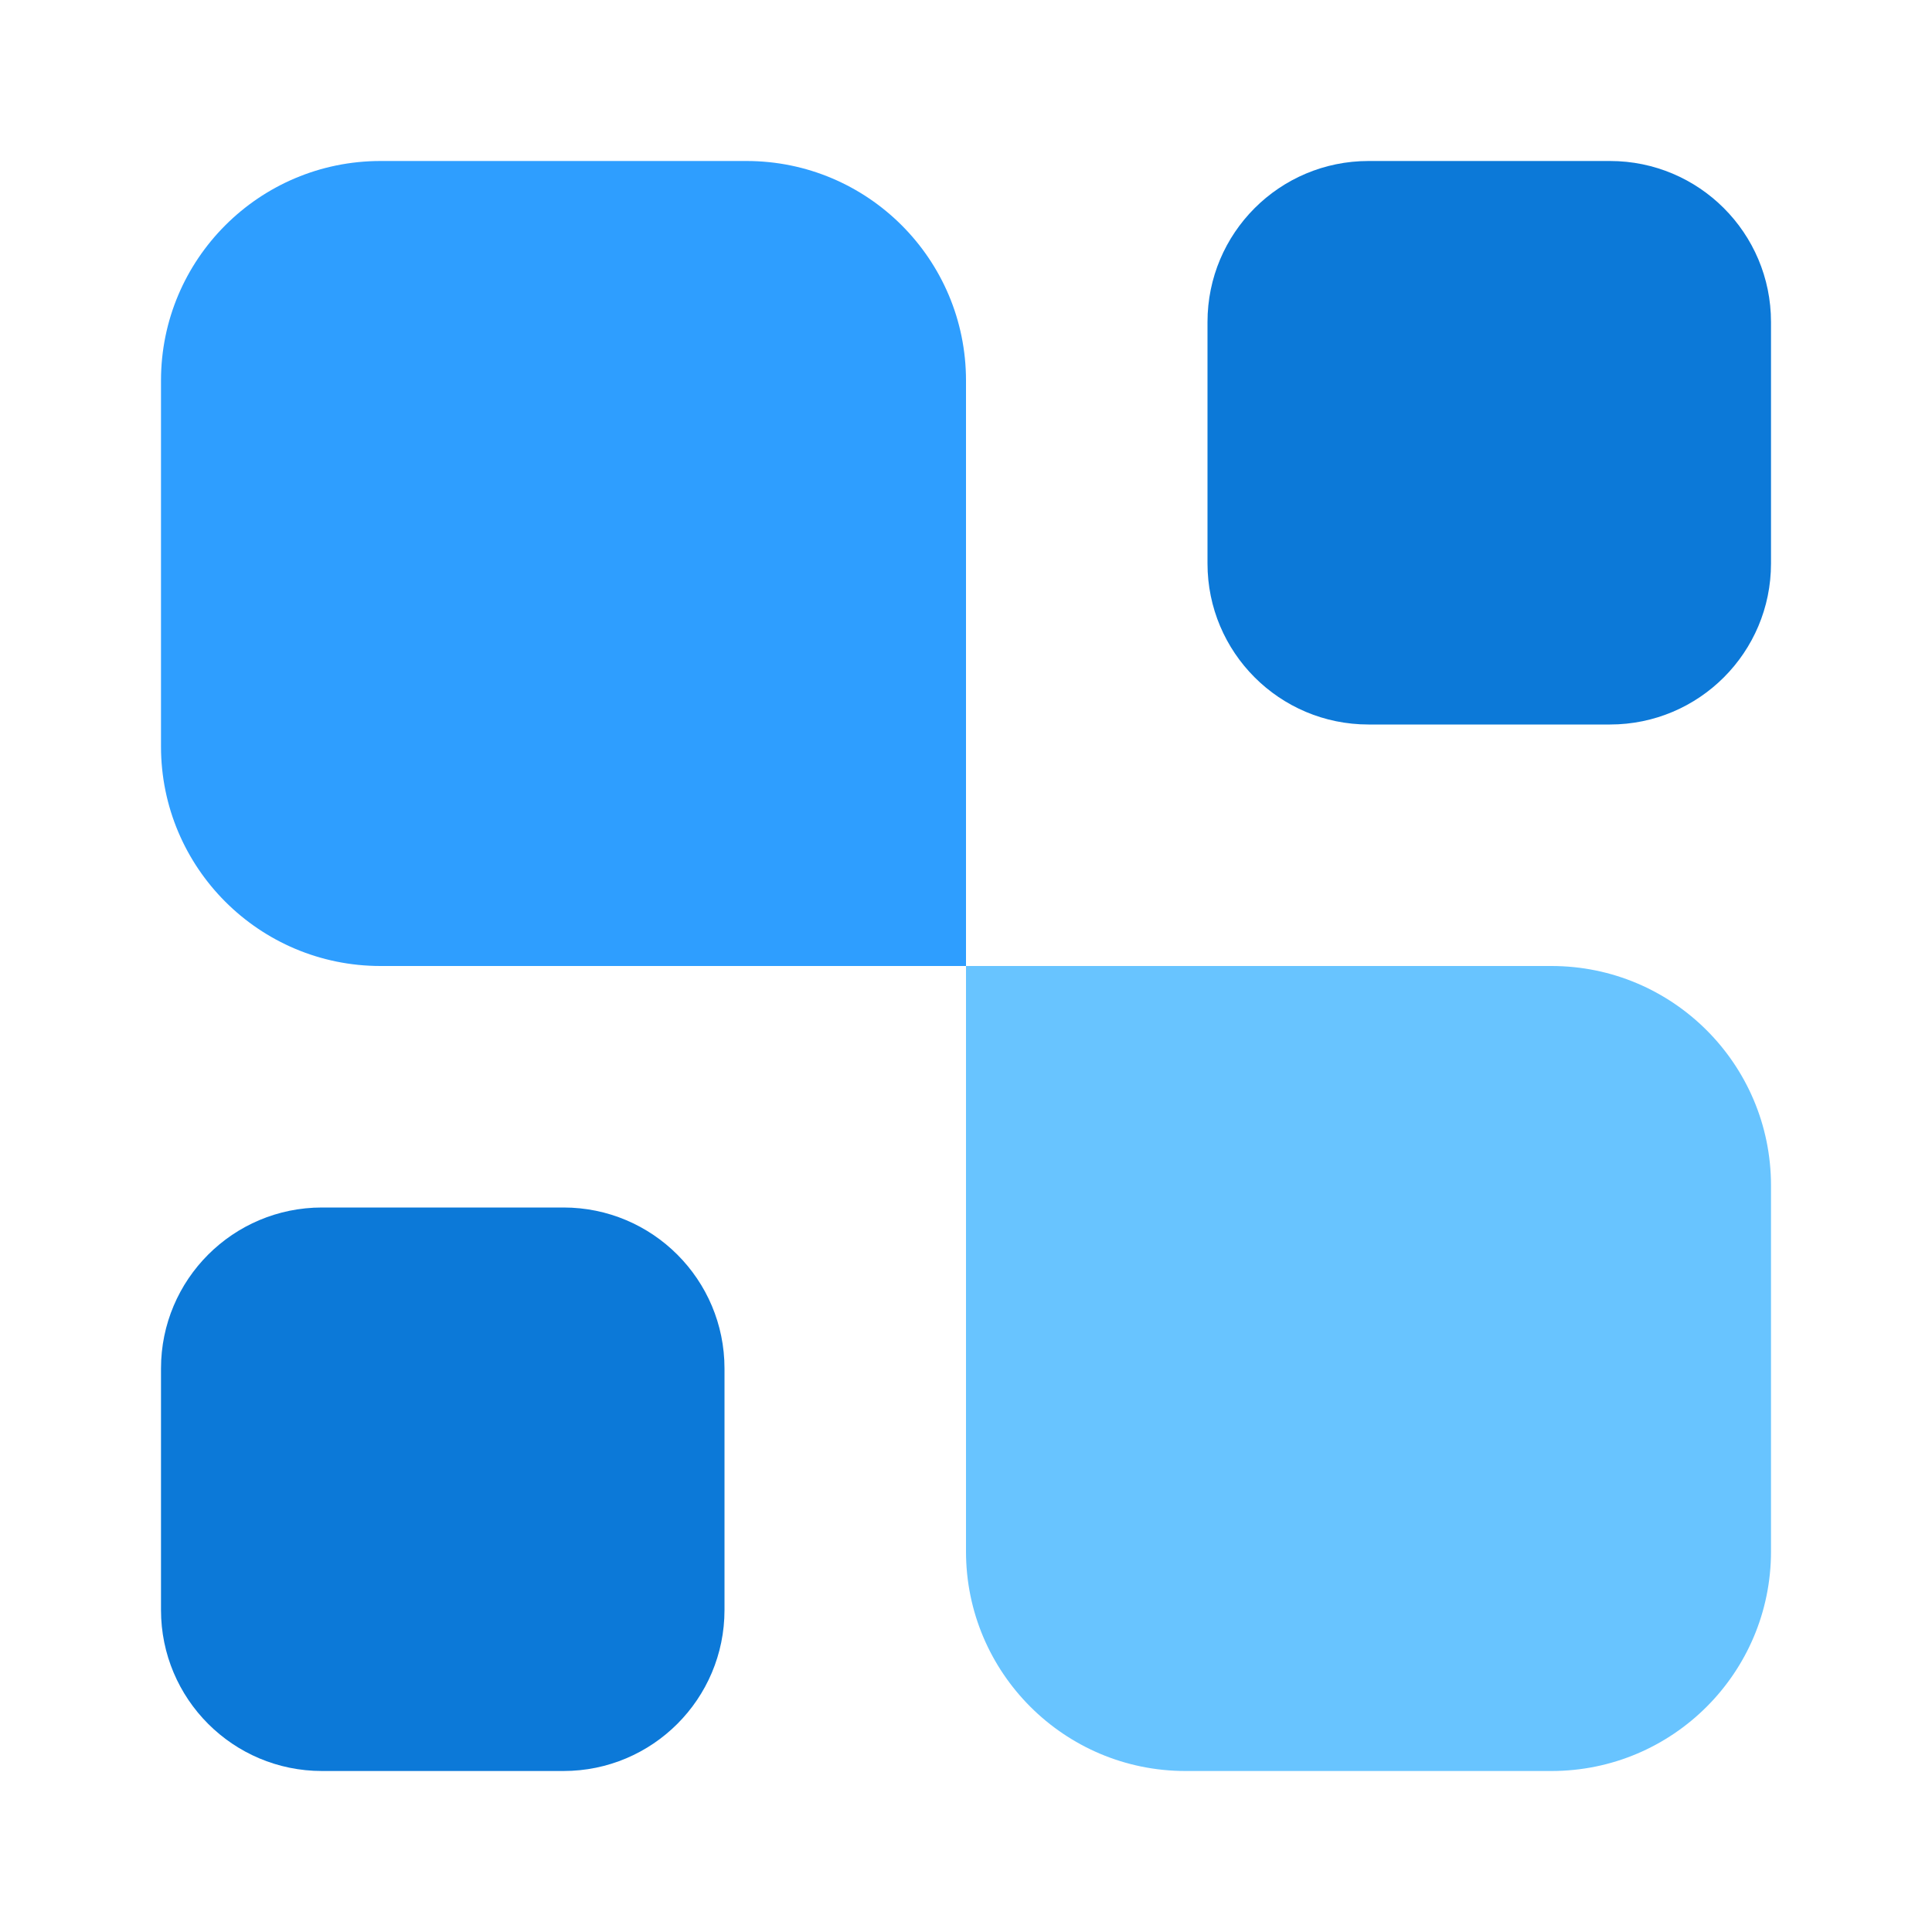
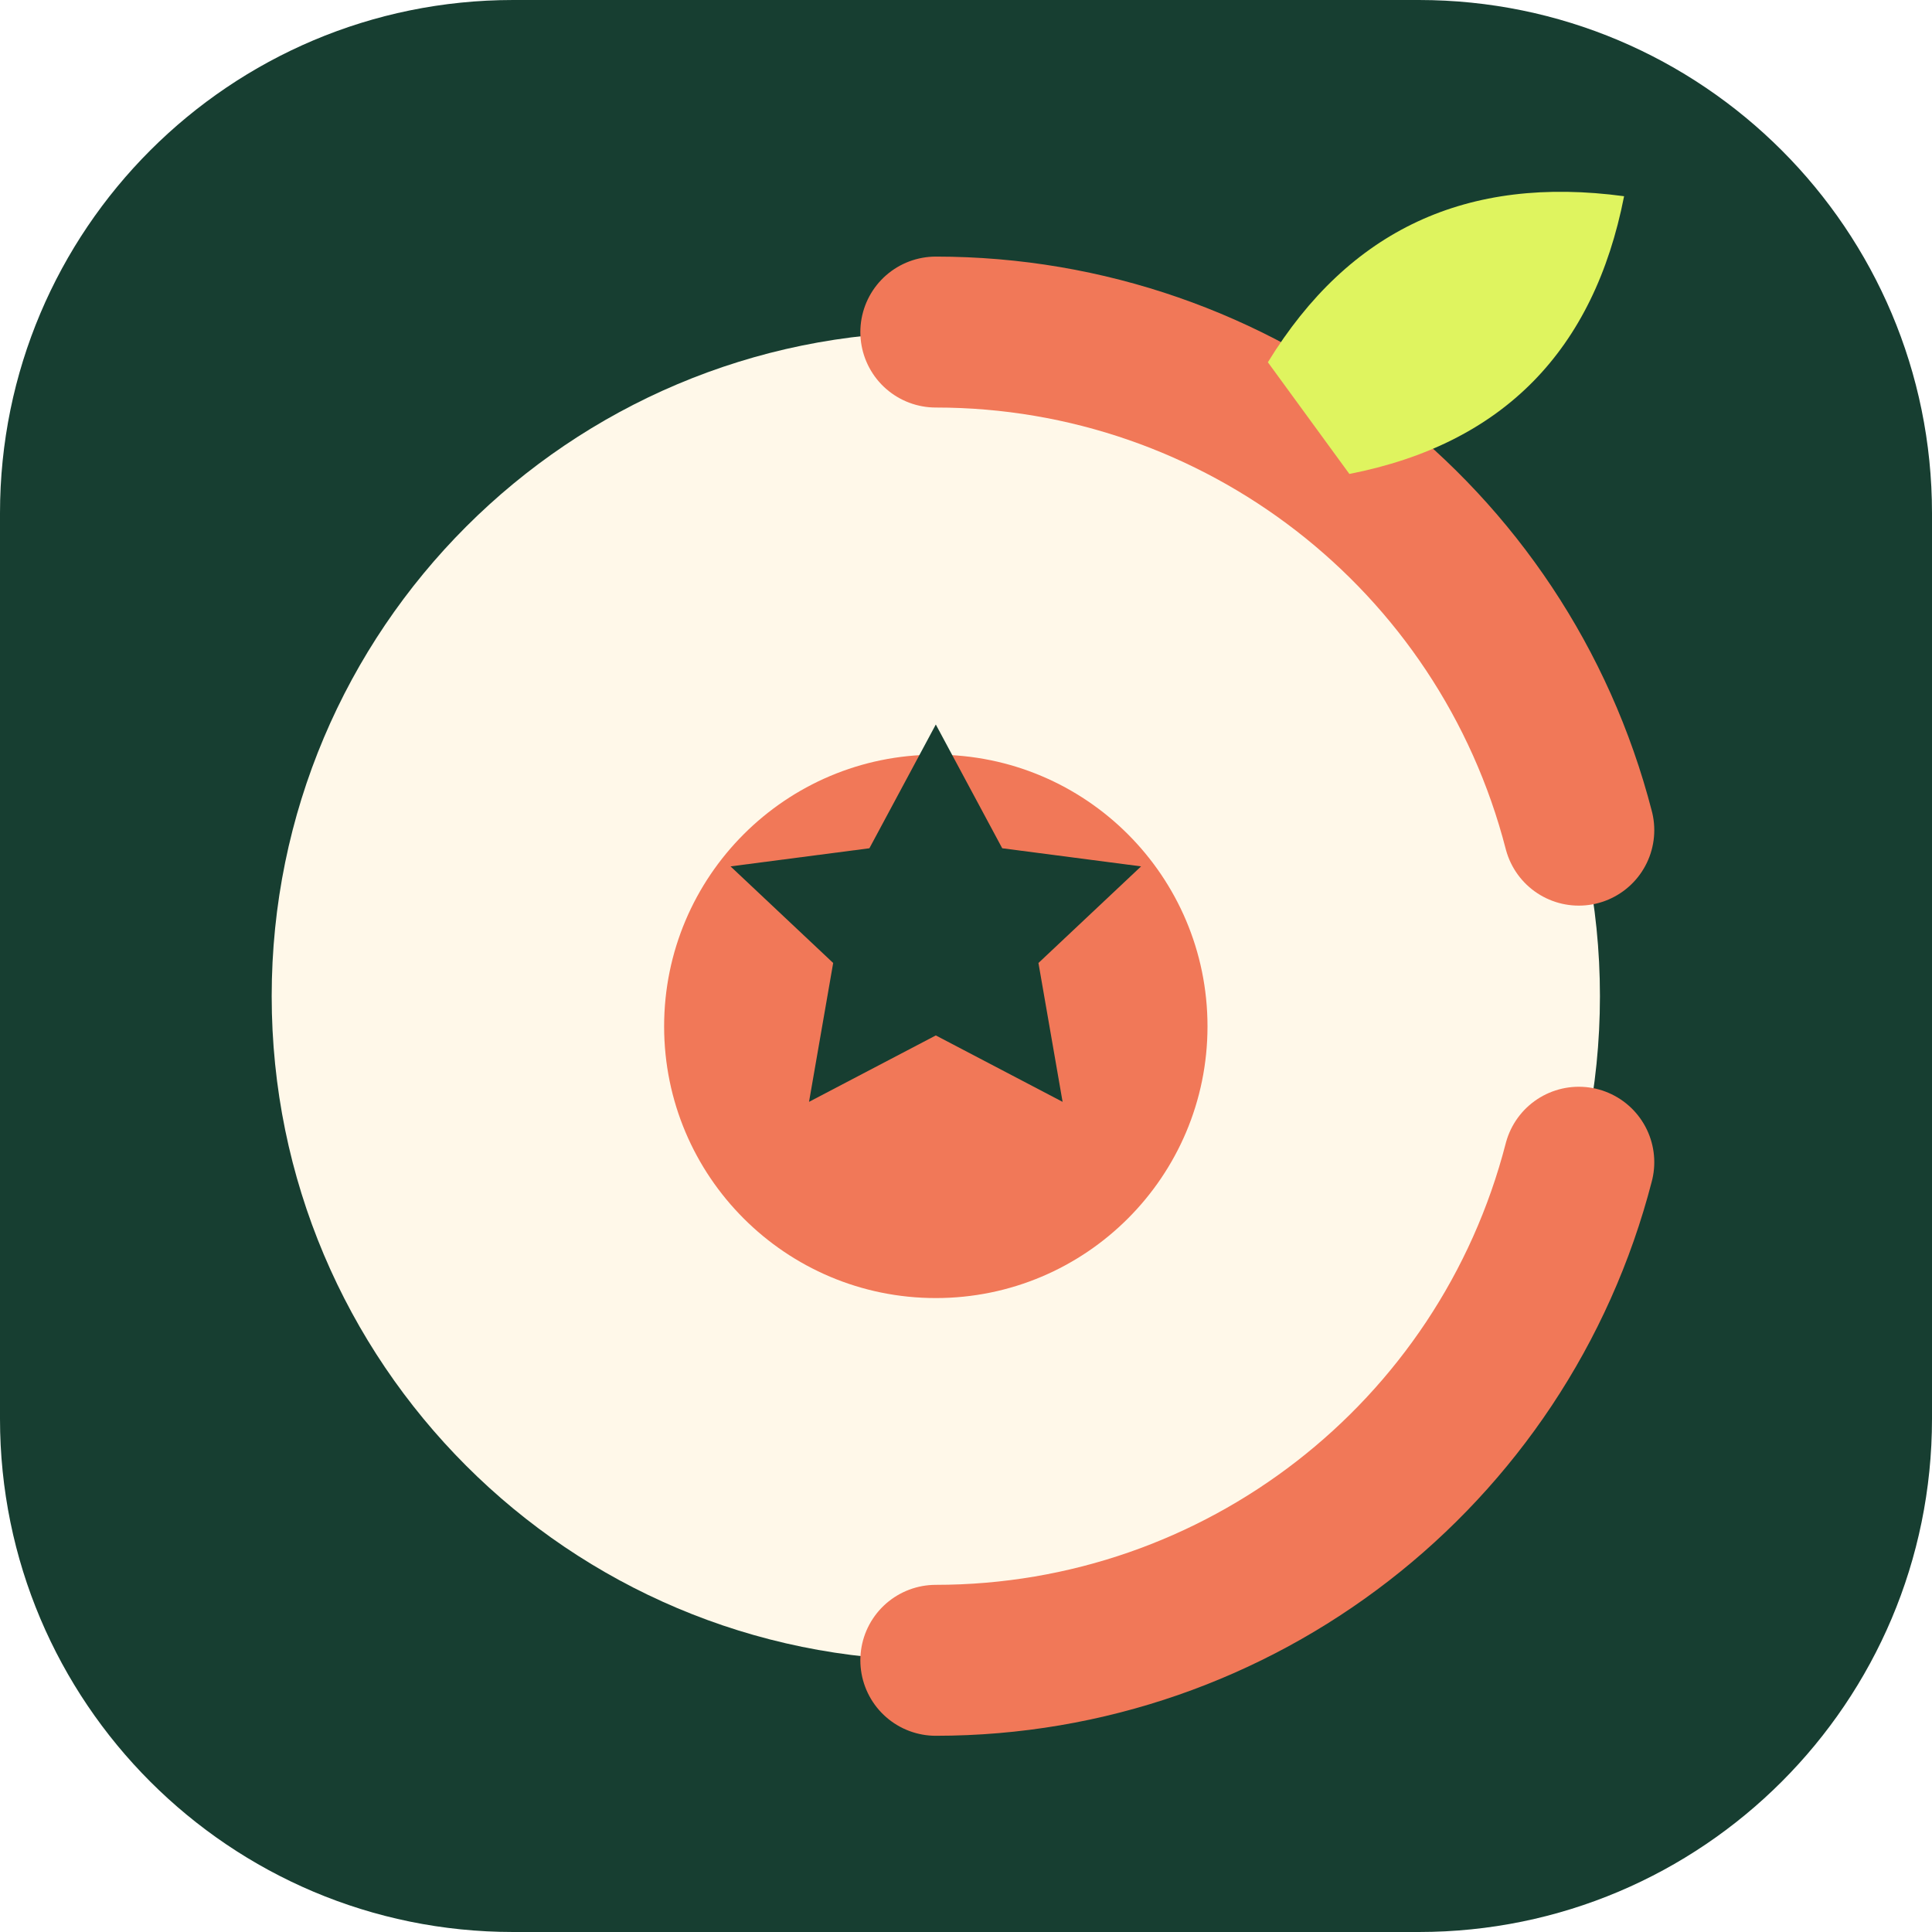
- <svg xmlns="http://www.w3.org/2000/svg" width="24" height="24" viewBox="0 0 24 24" fill="none">
-   <path d="M22 19.273C22 20.779 20.779 22 19.273 22H14.727C13.221 22 12 20.779 12 19.273V12H19.273C20.779 12 22 13.221 22 14.727V19.273Z" fill="#68C4FF" />
-   <path d="M20 2C21.105 2 22 2.895 22 4V7C22 8.105 21.105 9 20 9H17C15.895 9 15 8.105 15 7V4C15 2.895 15.895 2 17 2H20Z" fill="#0C79D8" />
-   <path d="M7 15C8.105 15 9 15.895 9 17V20C9 21.105 8.105 22 7 22H4C2.895 22 2 21.105 2 20V17C2 15.895 2.895 15 4 15H7Z" fill="#0C79D8" />
-   <path d="M12 12H4.727C3.221 12 2 10.779 2 9.273V4.727C2 3.221 3.221 2 4.727 2H9.273C10.779 2 12 3.221 12 4.727V12Z" fill="#2E9EFF" />
+ <svg xmlns="http://www.w3.org/2000/svg" viewBox="0 0 64 64" role="img" aria-label="하루">
+   <rect width="64" height="64" rx="17" fill="#173e31" />
+   <circle cx="31" cy="33" r="22" fill="#fff8e9" />
+   <path d="M31 11a22 22 0 0 1 21.3 16.5M52.3 38.5A22 22 0 0 1 31 55" fill="none" stroke="#f17858" stroke-linecap="round" stroke-width="5" />
+   <path d="M42 12c2.7-4.4 6.6-6.2 11.8-5.5-1 5.1-4 8.2-9.1 9.2Z" fill="#dff45f" />
+   <circle cx="31" cy="34" r="9" fill="#f17858" />
+   <path d="m31 24 2.2 4.1 4.6.6-3.4 3.2.8 4.6-4.2-2.2-4.2 2.2.8-4.6-3.4-3.2 4.6-.6Z" fill="#173e31" />
</svg>
